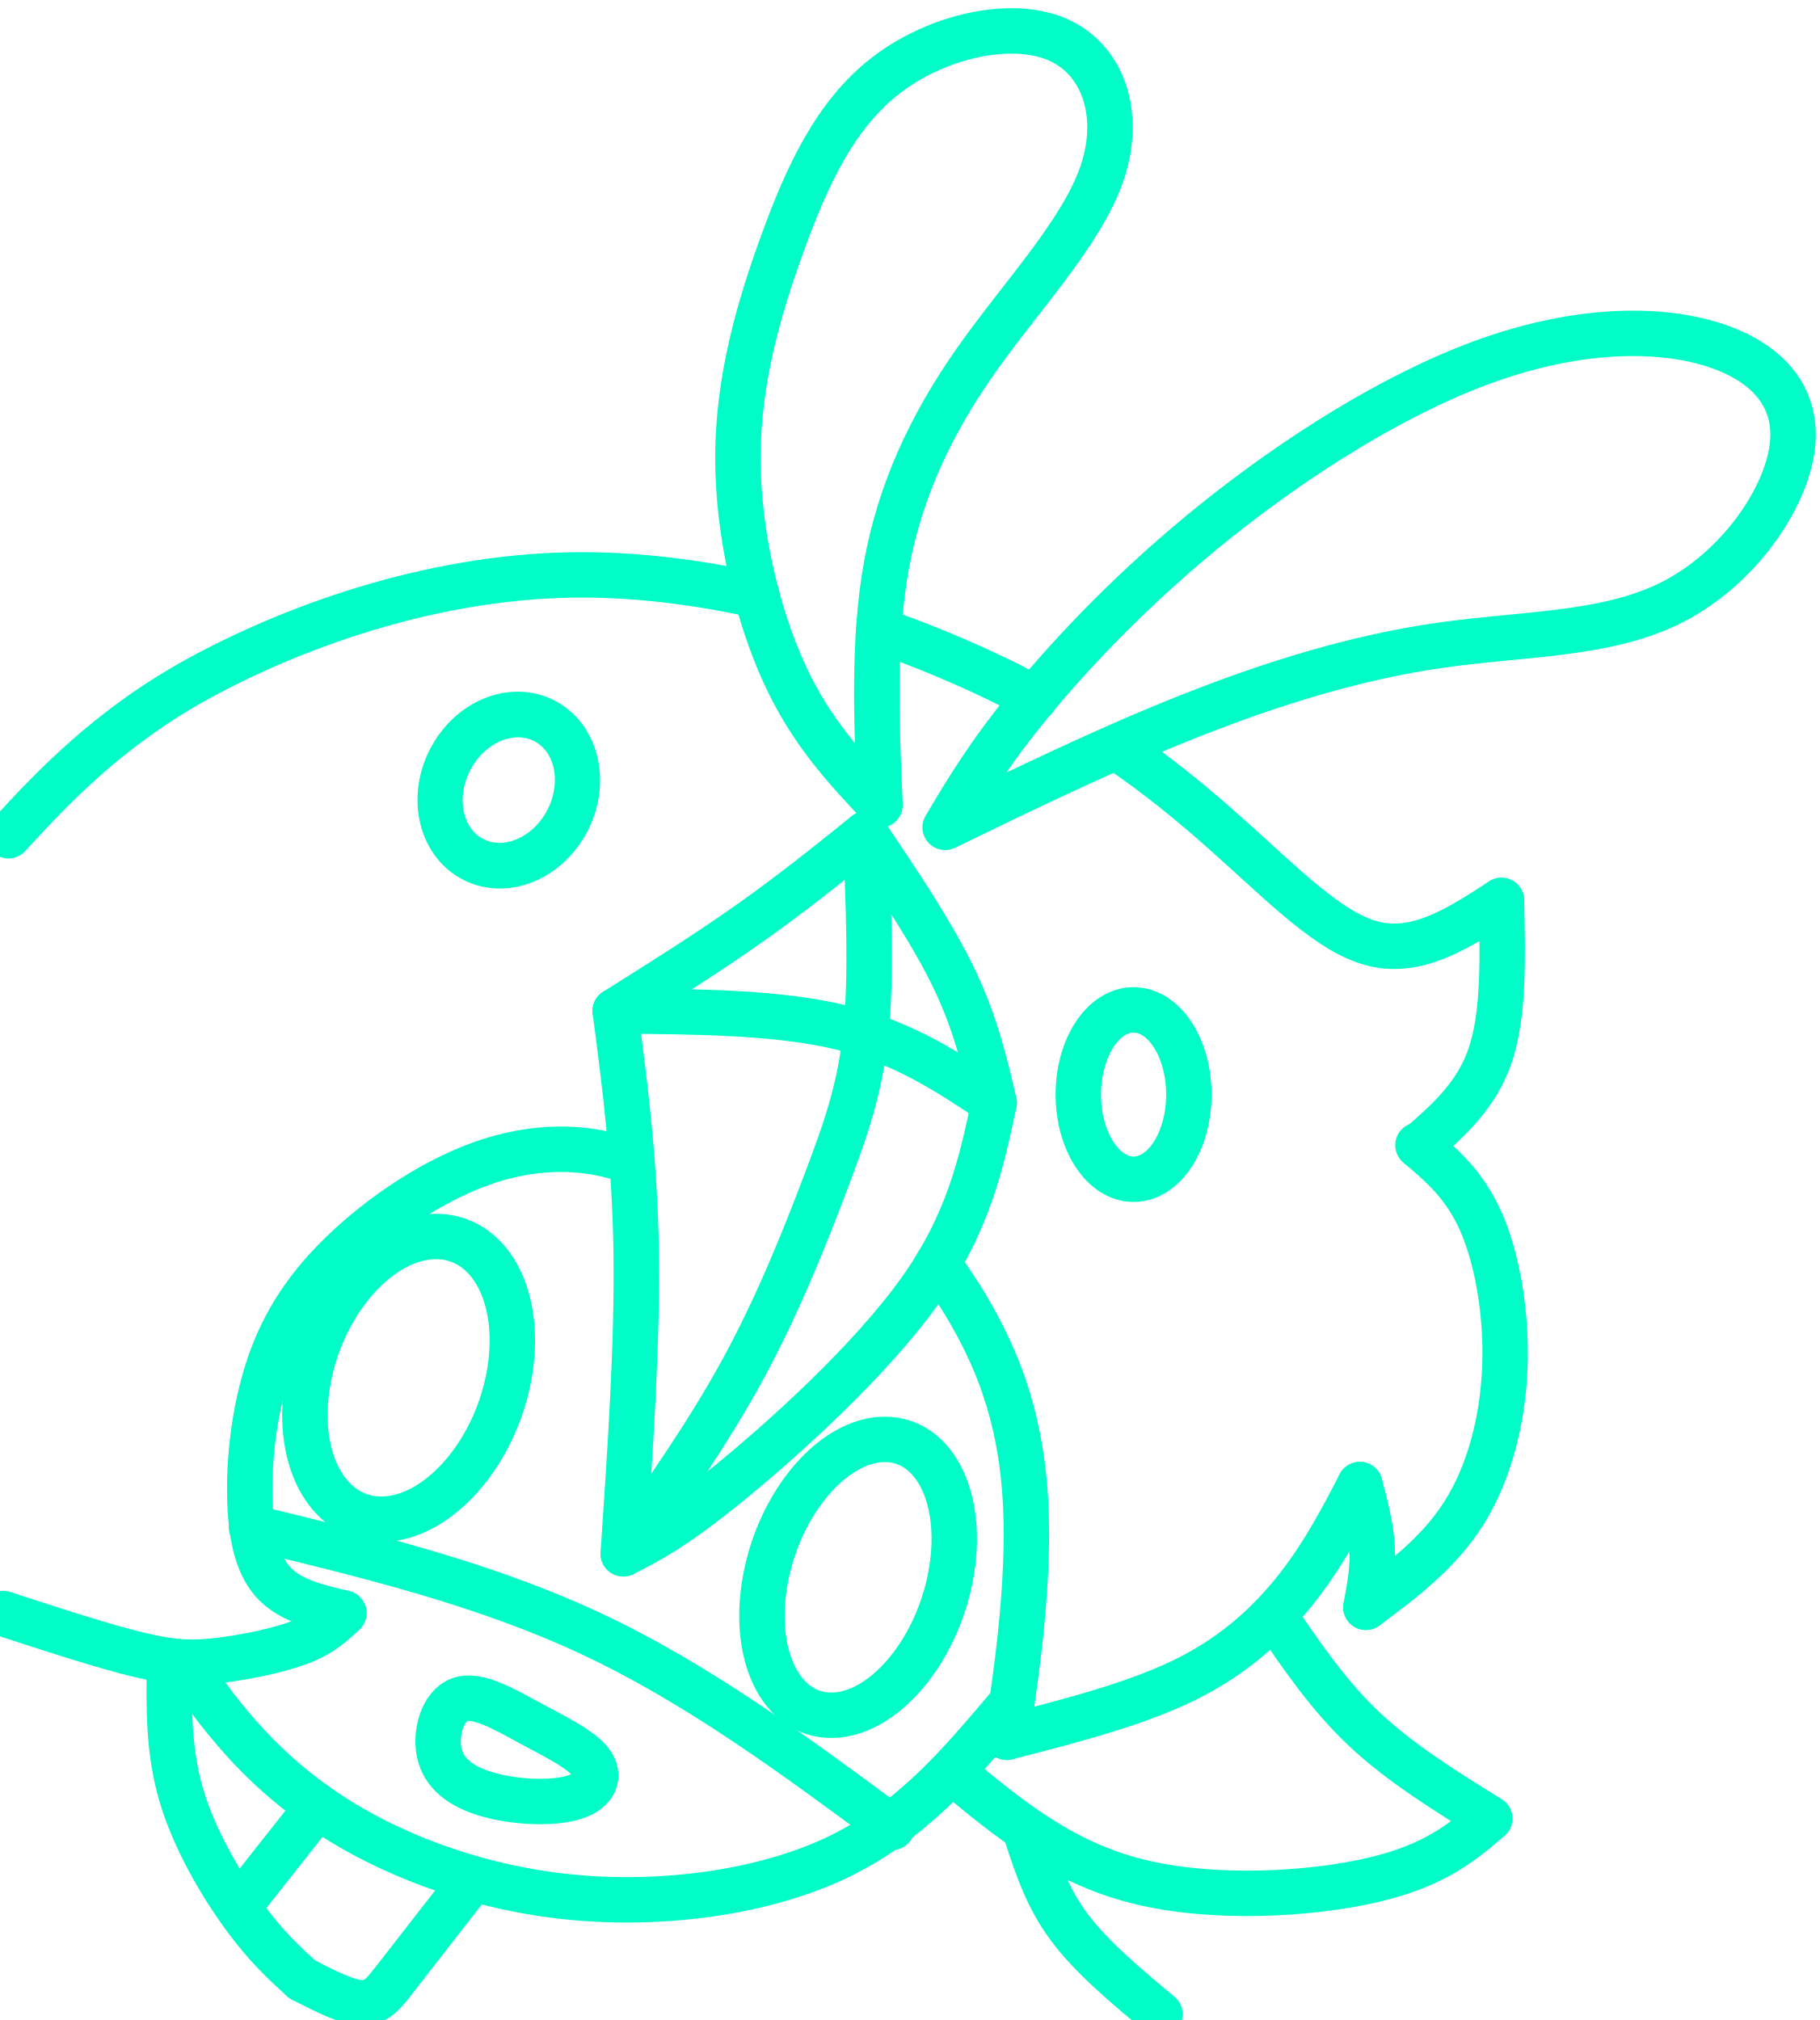
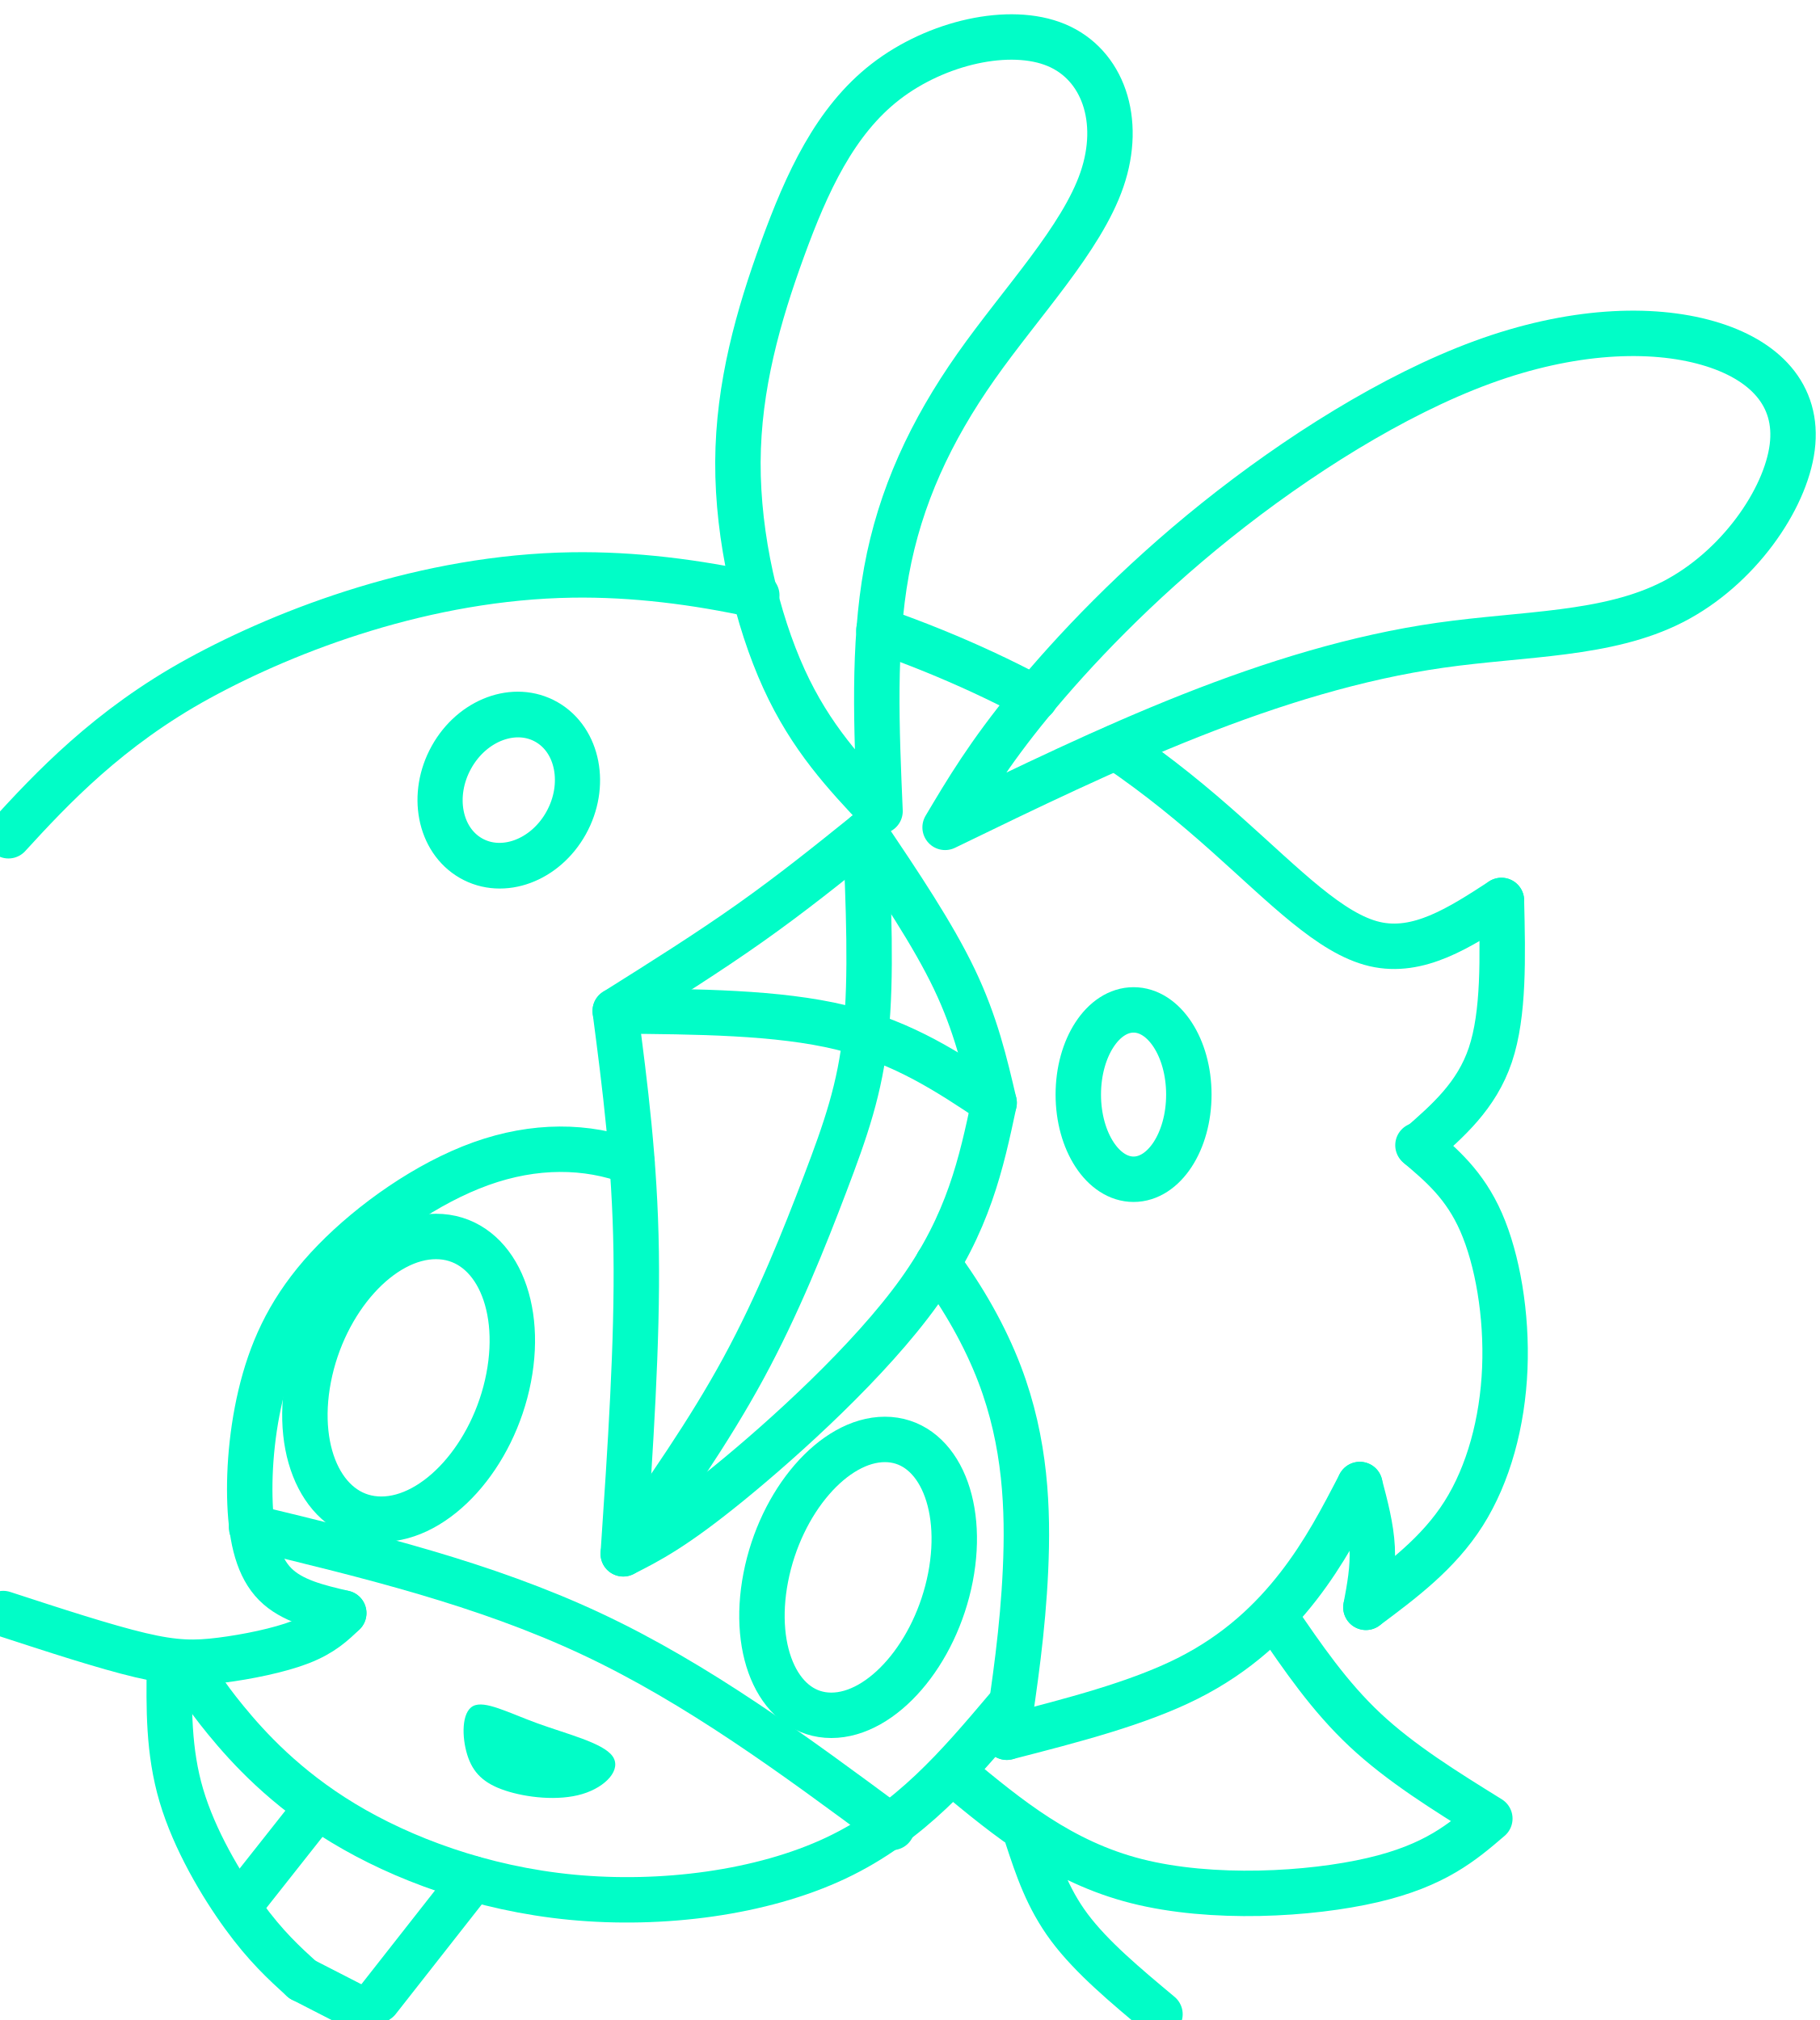
<svg xmlns="http://www.w3.org/2000/svg" width="1201.9" height="1334.4" version="1.1">
-   <g transform="translate(10.701 318.67)" fill="none" stroke="#01fdc7" stroke-linecap="round" stroke-linejoin="round">
-     <g stroke-width="30">
-       <path d="m489.12 74.582c-39.969-8.837-81.429-14.061-121.96-13.446-96.111 1.458-187.01 35.738-246.62 68.353-59.609 32.616-97.342 72.986-125.65 103.93" />
-       <path d="m672.91 142.56c-10.685-5.725-21.998-11.394-34.017-16.981-21.111-9.812-44.402-19.367-69.134-27.987" />
-       <path d="m980.92 276.16c-27.48 17.862-54.783 35.609-83.819 28.794-29.036-6.815-59.069-38.018-97.835-72.574-20.844-18.58-44.157-38.071-72.808-57.491" />
-       <path d="m980.92 276.16c0.883 37.489 1.766 74.978-7.312 102.01-9.078 27.037-28.117 43.622-47.154 60.206" />
-       <path d="m891.42 743.1c23.944-17.86 47.89-35.721 64.469-61.842 16.579-26.12 25.791-60.499 27.263-95.928 1.472-35.428-4.795-71.903-15.645-96.662-10.85-24.759-26.281-37.801-41.712-50.843" />
-       <path d="m887.4 662.01c3.747 14.157 7.495 28.313 8.165 41.827 0.67 13.514-1.736 26.384-4.143 39.254" />
-       <path d="m654.24 828.97c43.162-11.103 86.324-22.206 119.36-38.791 33.032-16.585 55.931-38.652 73.21-60.927 17.279-22.275 28.937-44.758 40.596-67.243" />
-       <path d="m654.24 828.97c5.274-35.39 10.548-70.78 12.363-110.59 1.815-39.809 0.172-84.005-17.118-129.28-9.576-25.075-23.938-50.443-40.849-73.056" />
-       <path d="m406.71 448.97c-29.847-11.276-64.331-11.645-99.795 1.091-35.526 12.759-72.032 38.666-96.861 64.182s-37.979 50.639-45.928 78.314-10.697 57.901-9.7 82.1 5.677 42.141 16.619 53.181c10.942 11.04 28.116 15.064 45.29 19.087" />
-       <path d="m-8.594 747.22c33.66 10.991 67.321 21.982 90.58 27.478 23.259 5.496 36.114 5.496 53.239 3.337 17.125-2.159 38.519-6.477 52.749-12.021s21.296-12.316 28.363-19.088" />
-       <path d="m613.5 227.87c53.778-26.104 107.56-52.208 162.12-73.799 54.565-21.59 109.91-38.666 165.07-46.517 55.154-7.851 110.11-6.477 153.29-28.558 43.181-22.081 74.583-67.614 79-102.16 4.417-34.546-18.154-58.098-55.742-68.894-37.588-10.795-90.188-8.832-148.91 12.707-58.719 21.54-122.64 62.074-175.63 104.47-52.994 42.396-94.604 86.36-122.57 120.41-27.969 34.054-42.297 58.195-56.624 82.336" />
-       <path d="m755.4 1011.9c-22.572-18.843-45.143-37.685-59.766-57.263s-21.296-39.892-27.969-60.207m-47.695-41.218c35.035 29.049 70.069 58.097 119.92 70.757s114.53 8.931 155.89-0.686c41.365-9.617 59.422-25.123 77.48-40.629m-141.32-132.49c17.665 25.908 35.33 51.817 58.883 73.898 23.553 22.081 52.994 40.334 82.435 58.588" />
-       <path d="m101.22 780.78c-0.393 28.657-0.785 57.313 7.851 86.558 8.636 29.245 26.301 59.078 41.119 79.441 14.819 20.363 26.791 31.256 38.764 42.15" />
-       <path d="m495.05 723.3a59.09 94.042 18.521 0 0 43.289 91.125 59.09 94.042 18.521 0 0 78.673-91.125 59.09 94.042 18.521 0 0-43.289-91.125 59.09 94.042 18.521 0 0-78.673 91.125z" />
-       <path d="m193.11 591.52a63.859 96.608 19.958 0 0 48.009 93.386 63.859 96.608 19.958 0 0 84.117-93.386 63.859 96.608 19.958 0 0-48.009-93.386 63.859 96.608 19.958 0 0-84.117 93.386z" />
-       <path d="m578.46 888.51c-64.12-47.465-128.24-94.93-198.74-127.96-70.505-33.032-147.39-51.629-224.28-70.226" />
-       <path d="m654.13 810.22c-31.916 37.719-63.831 75.437-112.8 98.535-48.972 23.098-114.99 31.575-174.41 25.866s-112.21-25.604-150.78-48.898-62.905-49.987-77.651-67.995-19.897-27.331-25.05-36.654" />
-       <path d="m197.2 877.05c-16.586 21.002-33.171 42.004-49.756 63.004" />
-       <path d="m301.72 922.39c-18.305 23.515-36.609 47.03-54.912 70.543" />
-       <path d="m246.8 992.94c-4.947 6.021-9.892 12.037-19.534 11.37-9.643-0.668-23.978-8.022-38.313-15.376" />
-       <path d="m379.63 845.69c-6.409-8.723-22.734-16.608-39.895-25.876-17.161-9.268-35.156-19.918-46.789-15.706s-16.903 23.285-13.084 36.984c3.819 13.7 16.726 22.027 34.768 26.537 18.042 4.511 41.219 5.205 54.561 0.773 13.342-4.432 16.848-13.99 10.439-22.712z" />
-       <ellipse transform="scale(-1,1)" cx="-737.97" cy="404.39" rx="36.507" ry="55.938" />
-     </g>
-     <ellipse transform="matrix(-.86734 -.49772 -.48604 .87394 0 0)" cx="-383.14" cy="14.384" rx="43.66" ry="51.433" stroke-width="30.001" />
-     <g stroke-width="30">
-       <path d="m570.51 213.15c-2.347-54.674-4.695-109.35 4.263-158.48 8.958-49.127 29.22-92.705 59.198-135.31 29.978-42.608 69.67-84.243 83.107-123.44s0.615-75.939-30.075-88.794-79.244-1.814-112.8 24.157c-33.56 25.971-52.123 66.868-68.067 110.63-15.944 43.766-29.267 90.397-29.484 140.68-0.217 50.279 12.671 104.2 30.396 143.13 17.725 38.924 40.699 63.283 63.466 87.425" />
-       <path d="m645.88 409.82c-8.44 39.649-16.88 79.296-49.364 124.73-32.484 45.438-89.01 96.665-125.62 126.5-36.605 29.834-53.288 38.273-69.971 46.712 4.71-69.873 9.421-139.75 8.538-199.51-0.883-59.766-7.36-109.42-13.837-159.08 30.618-19.234 61.236-38.469 89.119-58.205 27.882-19.736 51.726-38.924 76.222-58.638 22.219 33.06 44.438 66.119 58.589 95.701s20.236 55.686 26.32 81.79" />
-       <path d="m560.97 232.33c2.002 46.996 4.005 93.991 0.197 131.13-3.808 37.139-13.425 64.421-26.968 100.04-13.543 35.624-31.011 79.589-53.878 121.69-22.866 42.101-51.129 82.337-79.392 122.57m244.95-297.94c-29.638-19.824-59.275-39.648-100.98-49.756-41.709-10.108-95.487-10.501-149.27-10.893" />
+   <path d="m589.16 1207.2c-64.12-47.465-128.24-94.93-198.74-127.96-70.505-33.032-147.39-51.629-224.28-70.226" fill="none" stroke="#01fdc7" stroke-linecap="round" stroke-linejoin="round" stroke-width="30" />
+   <path d="m203.81 910.19a63.859 96.608 19.958 0 0 48.009 93.386 63.859 96.608 19.958 0 0 84.117-93.386 63.859 96.608 19.958 0 0-48.009-93.386 63.859 96.608 19.958 0 0-84.117 93.386z" fill="none" stroke="#01fdc7" stroke-linecap="round" stroke-linejoin="round" stroke-width="30" />
+   <g fill="none">
+     <g stroke="#01fdc7" stroke-linecap="round" stroke-linejoin="round" stroke-width="30">
+       <path d="m624.2 546.55c53.778-26.104 107.56-52.208 162.12-73.799 54.565-21.59 109.91-38.666 165.07-46.517 55.154-7.851 110.11-6.477 153.29-28.558 43.181-22.081 74.583-67.614 79-102.16s-18.154-58.098-55.742-68.894c-37.588-10.795-90.188-8.832-148.91 12.707-58.719 21.54-122.64 62.074-175.63 104.47-52.994 42.396-94.604 86.36-122.57 120.41-27.969 34.054-42.297 58.195-56.624 82.336" />
+       <path d="m505.76 1042a59.09 94.042 18.521 0 0 43.289 91.125 59.09 94.042 18.521 0 0 78.673-91.125 59.09 94.042 18.521 0 0-43.289-91.125 59.09 94.042 18.521 0 0-78.673 91.125z" />
+       <path d="m664.83 1128.9c-31.916 37.72-63.831 75.437-112.8 98.535-48.972 23.098-114.99 31.575-174.41 25.866-59.413-5.709-112.21-25.604-150.78-48.898-38.568-23.294-62.905-49.987-77.651-67.995-14.745-18.008-19.897-27.331-25.05-36.654" />
+       <path d="m207.9 1195.7c-16.586 21.002-33.171 42.004-49.756 63.004" />
+       <path d="m312.42 1241.1c-20.955 26.705-41.908 53.409-62.861 80.111" />
    </g>
  </g>
+   <path d="m404.45 1160c-6.41-8.723-29.79-14.417-49.269-21.492-19.479-7.075-35.046-15.526-42.733-11.49-7.687 4.036-7.49 20.558-3.805 32.325s10.857 18.777 24.954 23.463c14.097 4.686 35.111 7.048 50.904 2.356 15.792-4.692 26.358-16.44 19.949-25.163z" fill="#01fdc7" />
+   <g fill="none" stroke="#01fdc7" stroke-linecap="round" stroke-linejoin="round">
+     <ellipse transform="scale(-1,1)" cx="-748.67" cy="723.07" rx="36.507" ry="55.938" stroke-width="30" />
+     <ellipse transform="matrix(-.86734 -.49772 -.48604 .87394 0 0)" cx="-547.4" cy="285.48" rx="43.66" ry="51.433" stroke-width="30.001" />
+     <path d="m581.22 535.83c-2.347-54.674-4.695-109.35 4.263-158.48 8.958-49.127 29.22-92.705 59.198-135.31 29.978-42.608 69.67-84.243 83.107-123.44 13.436-39.193 0.615-75.939-30.075-88.794s-79.244-1.814-112.8 24.157c-33.56 25.971-52.123 66.868-68.067 110.63-15.944 43.766-29.267 90.397-29.484 140.68-0.217 50.279 12.671 104.2 30.396 143.13s40.699 63.283 63.466 87.425" stroke-width="30" />
+   </g>
+   <g fill="none" stroke="#01fdc7" stroke-linecap="round" stroke-linejoin="round" stroke-width="30">
+     <path d="m766.11 1330.6c-22.572-18.843-45.143-37.685-59.766-57.263-14.622-19.578-21.296-39.892-27.969-60.207m-47.695-41.218c35.035 29.048 70.069 58.097 119.92 70.757 49.854 12.66 114.53 8.931 155.89-0.686s59.422-25.123 77.48-40.629m-141.32-132.49c17.665 25.908 35.33 51.817 58.883 73.898 23.553 22.081 52.994 40.334 82.435 58.588" />
+     <path d="m499.82 393.26c-39.969-8.837-81.429-14.061-121.96-13.446-96.111 1.458-187.01 35.738-246.62 68.353-59.609 32.616-97.342 72.986-125.65 103.93" />
+     <path d="m683.61 461.24c-10.685-5.725-21.998-11.394-34.017-16.981-21.111-9.812-44.402-19.367-69.134-27.987" />
+     <path d="m991.63 594.83c-27.48 17.862-54.783 35.609-83.819 28.794-29.036-6.815-59.069-38.018-97.835-72.574-20.844-18.58-44.157-38.071-72.808-57.491" />
+     <path d="m991.63 594.83c0.883 37.489 1.766 74.978-7.312 102.01-9.078 27.037-28.117 43.622-47.154 60.206" />
+     <path d="m902.12 1061.8c23.944-17.86 47.89-35.721 64.469-61.842 16.579-26.121 25.791-60.499 27.263-95.928 1.472-35.428-4.796-71.903-15.645-96.662-10.85-24.759-26.281-37.801-41.712-50.843" />
+     <path d="m417.41 767.64c-29.847-11.276-64.331-11.645-99.795 1.091-35.526 12.759-72.032 38.666-96.861 64.182s-37.979 50.639-45.928 78.314-10.697 57.901-9.7 82.1c0.997 24.2 5.677 42.141 16.619 53.181 10.942 11.04 28.116 15.064 45.29 19.087" />
+     <path d="m664.94 1147.6c43.162-11.103 86.324-22.206 119.36-38.791 33.032-16.585 55.931-38.652 73.21-60.927 17.279-22.276 28.937-44.758 40.596-67.243" />
+     <path d="m664.94 1147.6c5.274-35.39 10.548-70.78 12.363-110.59 1.815-39.809 0.172-84.005-17.118-129.28-9.576-25.075-23.938-50.443-40.849-73.056" />
+     <path d="m2.107 1065.9c33.66 10.991 67.321 21.982 90.58 27.478 23.259 5.496 36.114 5.496 53.239 3.337 17.125-2.159 38.519-6.477 52.749-12.021 14.23-5.544 21.296-12.316 28.363-19.088" />
+     <path d="m898.1 980.69c3.747 14.157 7.495 28.313 8.165 41.827 0.67 13.514-1.736 26.384-4.143 39.254" />
+     <path d="m111.92 1099.5c-0.393 28.657-0.785 57.313 7.851 86.558 8.636 29.245 26.301 59.078 41.119 79.441s26.791 31.256 38.764 42.15" />
+     <path d="m242.67 1329.7-7.169-3.678c-7.169-3.678-21.505-11.032-35.84-18.386" />
+     <path d="m571.67 551c2.002 46.996 4.005 93.991 0.197 131.13-3.808 37.139-13.425 64.421-26.968 100.04-13.543 35.624-31.011 79.589-53.878 121.69-22.866 42.101-51.129 82.337-79.392 122.57m244.95-297.94c-29.638-19.824-59.275-39.648-100.98-49.756-41.709-10.108-95.487-10.501-149.27-10.893" />
+     <path d="m656.58 728.5c-8.44 39.649-16.88 79.296-49.364 124.73-32.484 45.438-89.01 96.665-125.62 126.5-36.605 29.834-53.288 38.273-69.971 46.712 4.71-69.873 9.421-139.75 8.538-199.51-0.883-59.766-7.36-109.42-13.837-159.08 30.618-19.234 61.236-38.469 89.119-58.205 27.882-19.736 51.726-38.924 76.222-58.638 22.219 33.06 44.438 66.119 58.589 95.701s20.236 55.686 26.32 81.79" />
+   </g>
</svg>
